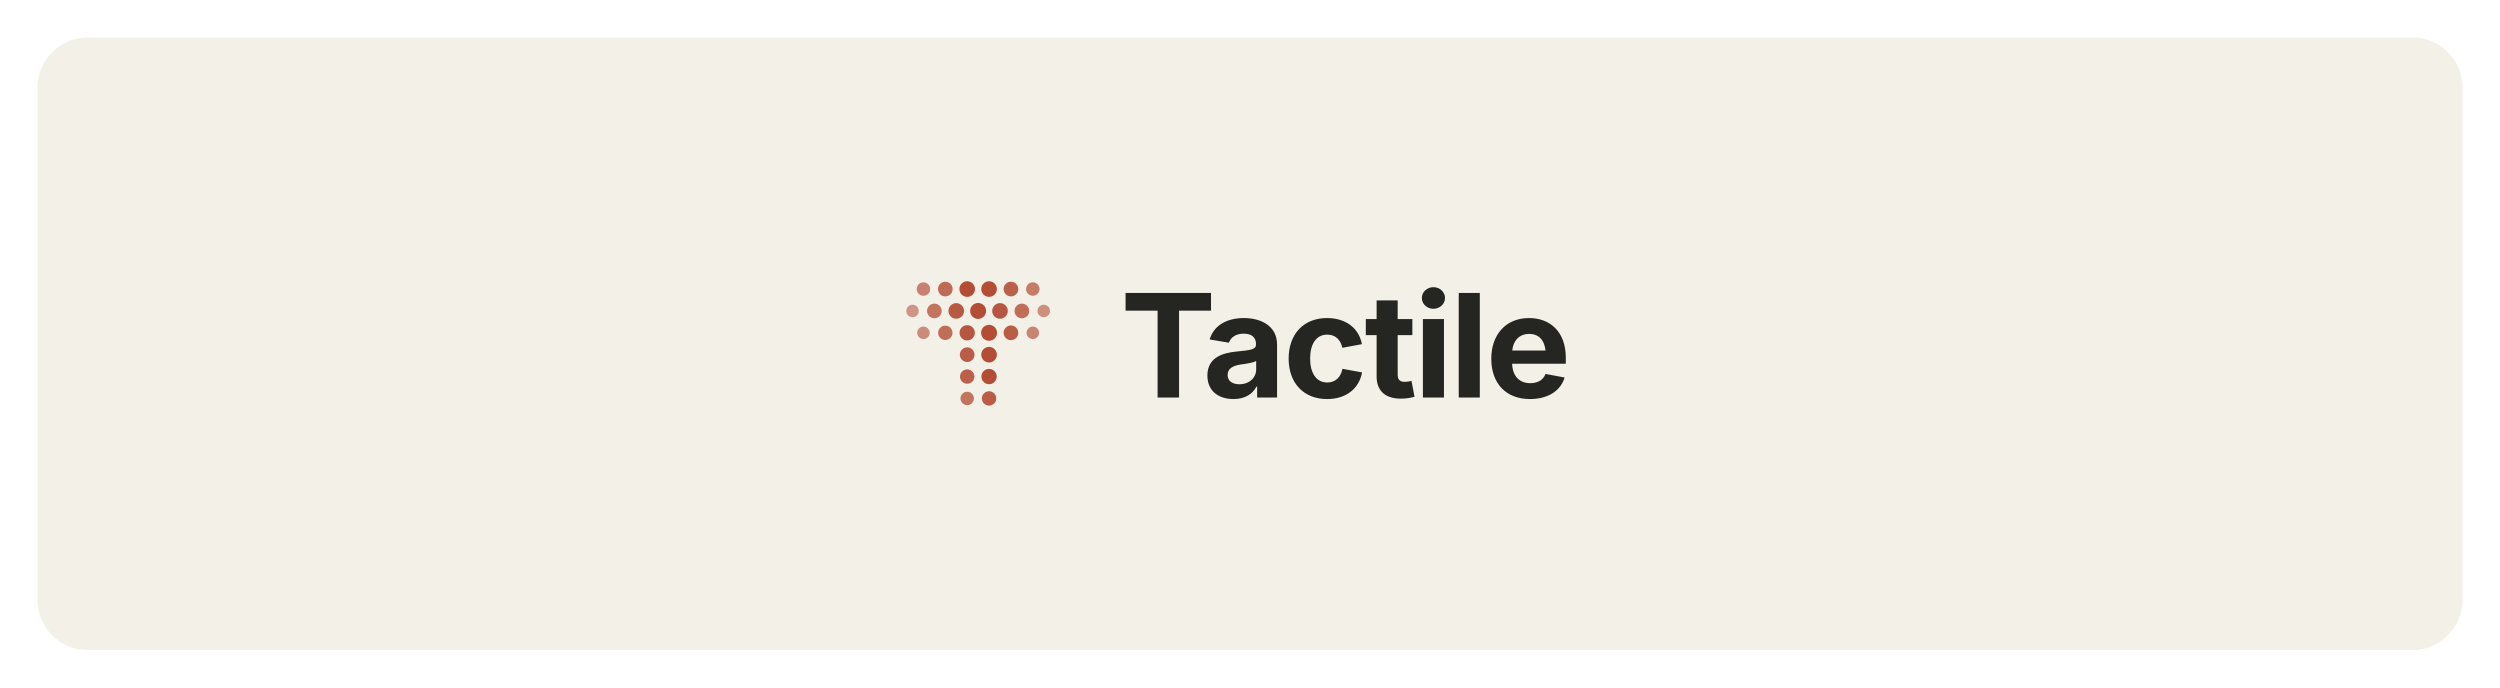
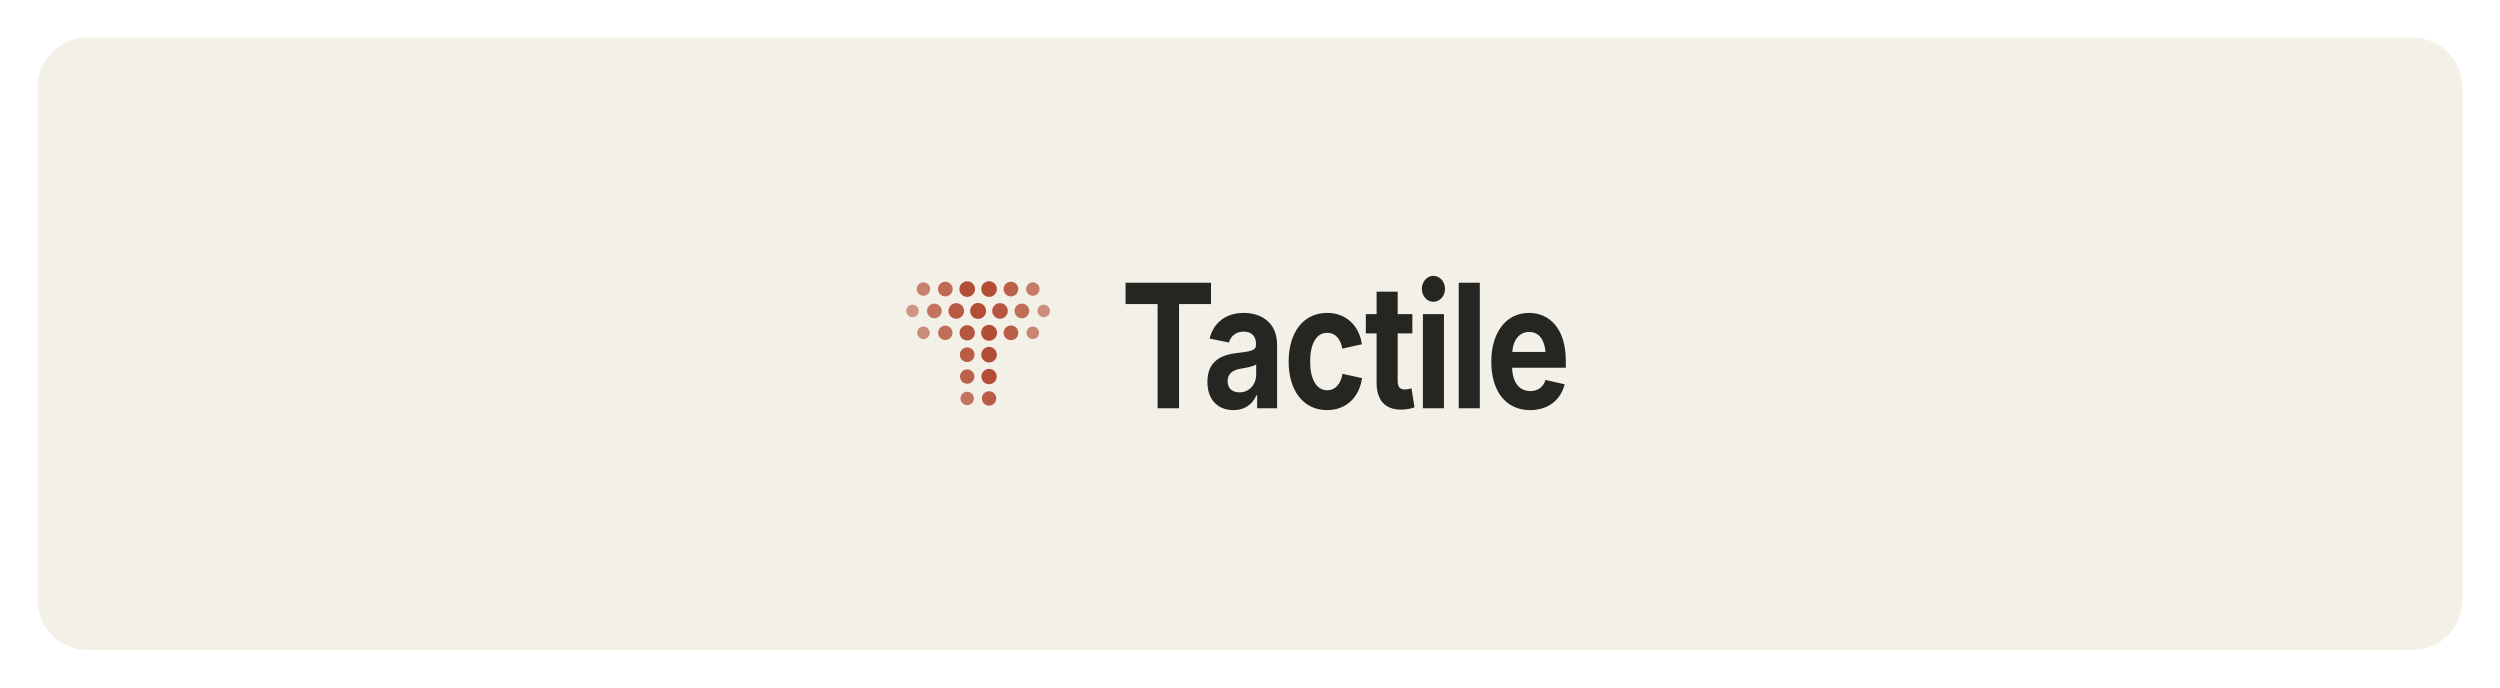
<svg xmlns="http://www.w3.org/2000/svg" viewBox="0 0 1600 440" role="img" aria-labelledby="title desc">
  <rect x="24" y="24" width="1552" height="392" rx="32" fill="#F3F0E8" />
  <g transform="translate(804 220)">
    <g transform="translate(-231 -53)" fill="#B34D35" shape-rendering="geometricPrecision">
      <circle cx="18" cy="18" r="4.3" opacity=".68" />
      <circle cx="32" cy="18" r="4.7" opacity=".82" />
      <circle cx="46" cy="18" r="5" />
      <circle cx="60" cy="18" r="5" />
      <circle cx="74" cy="18" r="4.7" opacity=".88" />
      <circle cx="88" cy="18" r="4.3" opacity=".72" />
      <circle cx="11" cy="32" r="4" opacity=".56" />
      <circle cx="25" cy="32" r="4.7" opacity=".76" />
      <circle cx="39" cy="32" r="5" opacity=".92" />
      <circle cx="53" cy="32" r="5.1" />
      <circle cx="67" cy="32" r="5" opacity=".94" />
      <circle cx="81" cy="32" r="4.7" opacity=".8" />
      <circle cx="95" cy="32" r="4" opacity=".6" />
      <circle cx="18" cy="46" r="4" opacity=".62" />
      <circle cx="32" cy="46" r="4.6" opacity=".8" />
      <circle cx="46" cy="46" r="4.9" opacity=".94" />
      <circle cx="60" cy="46" r="5.1" />
      <circle cx="74" cy="46" r="4.7" opacity=".9" />
      <circle cx="88" cy="46" r="4" opacity=".66" />
      <circle cx="46" cy="60" r="4.7" opacity=".9" />
      <circle cx="60" cy="60" r="5" />
      <circle cx="46" cy="74" r="4.6" opacity=".88" />
      <circle cx="60" cy="74" r="4.9" />
      <circle cx="46" cy="88" r="4.3" opacity=".76" />
      <circle cx="60" cy="88" r="4.6" opacity=".9" />
    </g>
-     <text x="-87" y="0" fill="#252522" font-family="Public Sans, Inter, Arial, sans-serif" font-size="92" font-weight="700" letter-spacing="-2" dominant-baseline="middle">Tactile</text>
+     <g transform="translate(-87 0) scale(1 1.2)">
+       <text x="0" y="0" fill="#252522" font-family="Public Sans, Inter, Arial, sans-serif" font-size="92" font-weight="700" letter-spacing="-2" dominant-baseline="middle">Tactile</text>
+     </g>
  </g>
</svg>
